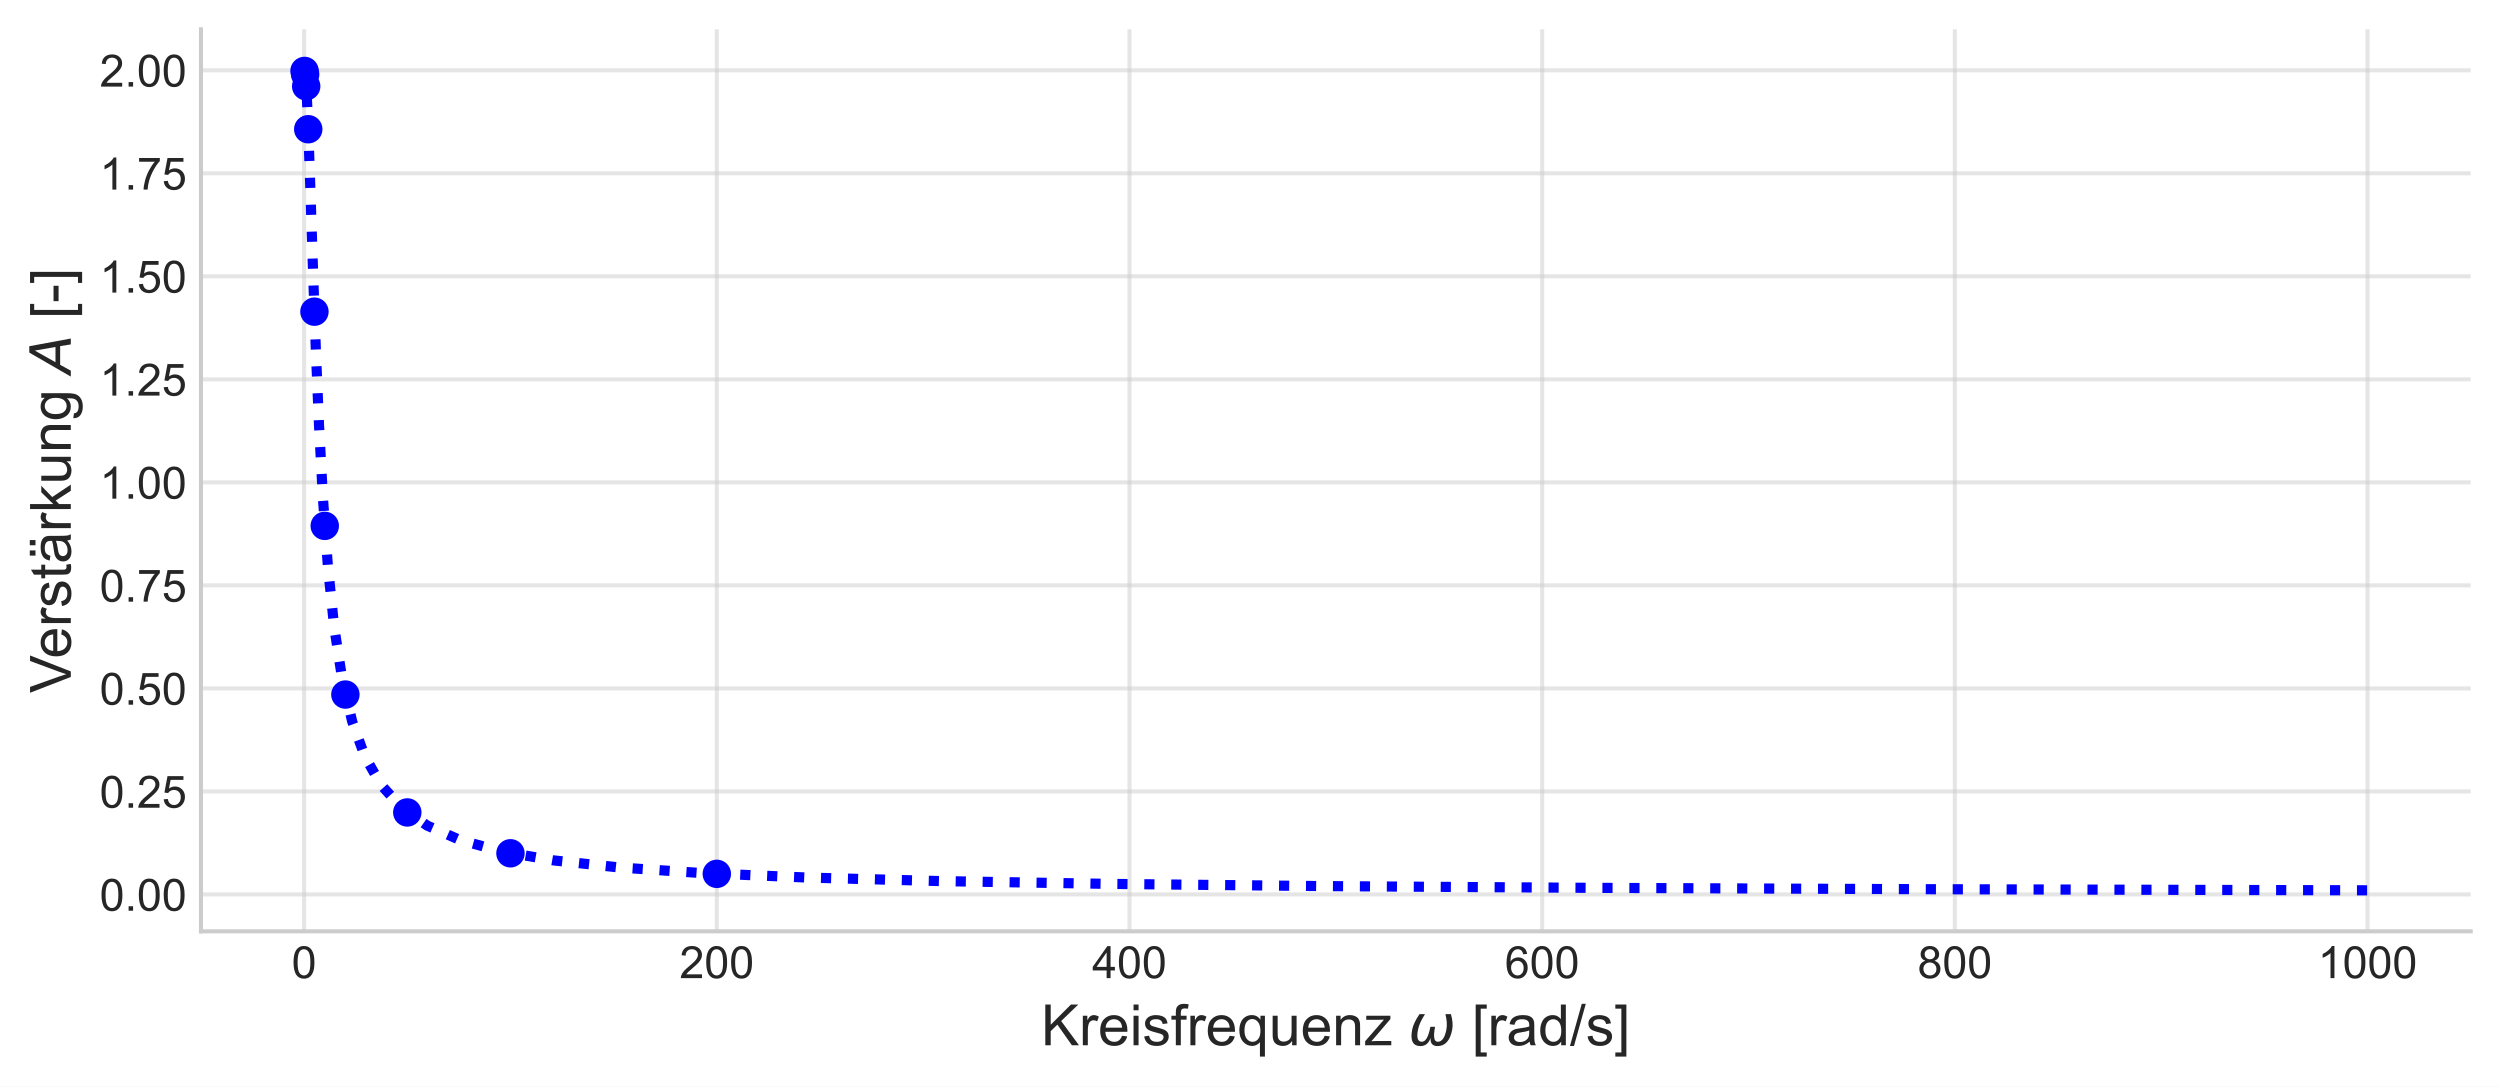
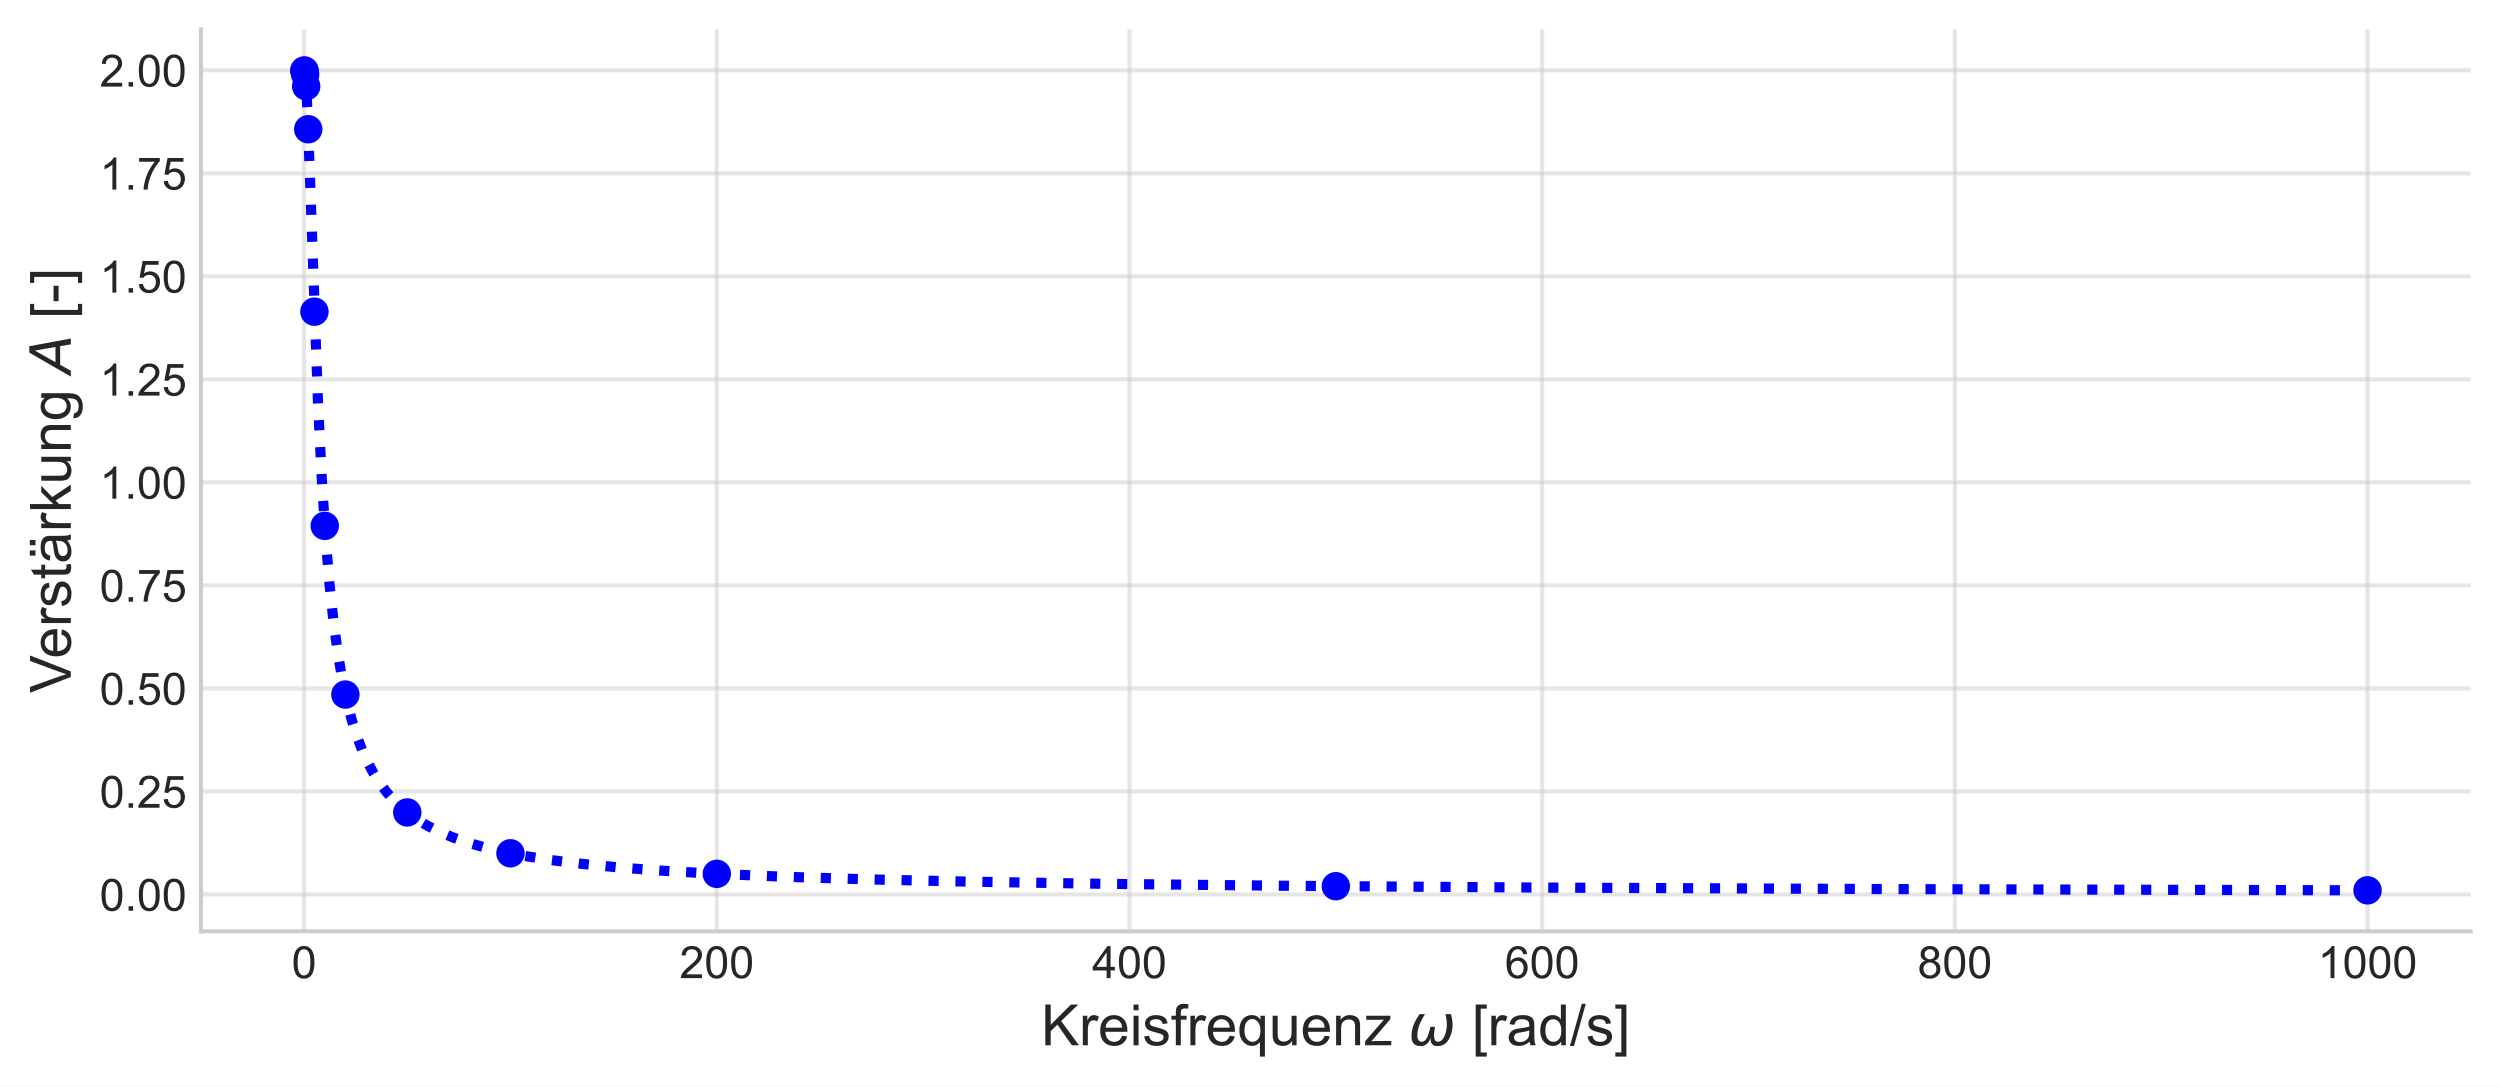
<svg xmlns="http://www.w3.org/2000/svg" xmlns:xlink="http://www.w3.org/1999/xlink" width="614.607pt" height="267.15pt" viewBox="0 0 614.607 267.15" version="1.1">
  <defs>
    <style type="text/css">*{stroke-linejoin: round; stroke-linecap: butt}</style>
  </defs>
  <g id="figure_1">
    <g id="patch_1">
      <path d="M 0 267.15  L 614.607 267.15  L 614.607 0  L 0 0  z " style="fill: #ffffff" />
    </g>
    <g id="axes_1">
      <g id="patch_2">
        <path d="M 49.407 228.96  L 607.407 228.96  L 607.407 7.2  L 49.407 7.2  z " style="fill: #ffffff" />
      </g>
      <g id="matplotlib.axis_1">
        <g id="xtick_1">
          <g id="line2d_1">
-             <path d="M 74.766 228.96  L 74.766 7.2  " clip-path="url(#pabcff4f05e)" style="fill: none; stroke: #cccccc; stroke-opacity: 0.5; stroke-linecap: round" />
+             <path d="M 74.766 228.96  L 74.766 7.2  " clip-path="url(#pbd5c6ce69e)" style="fill: none; stroke: #cccccc; stroke-opacity: 0.5; stroke-linecap: round" />
          </g>
          <g id="line2d_2" />
          <g id="text_1">
            <g style="fill: #262626" transform="translate(71.70708 240.4683) scale(0.11 -0.11)">
              <defs>
                <path id="ArialMT-13" d="M 266 2259  Q 266 3072 433 3567  Q 600 4063 929 4331  Q 1259 4600 1759 4600  Q 2128 4600 2406 4451  Q 2684 4303 2865 4023  Q 3047 3744 3150 3342  Q 3253 2941 3253 2259  Q 3253 1453 3087 958  Q 2922 463 2592 192  Q 2263 -78 1759 -78  Q 1097 -78 719 397  Q 266 969 266 2259  z M 844 2259  Q 844 1131 1108 757  Q 1372 384 1759 384  Q 2147 384 2411 759  Q 2675 1134 2675 2259  Q 2675 3391 2411 3762  Q 2147 4134 1753 4134  Q 1366 4134 1134 3806  Q 844 3388 844 2259  z " transform="scale(0.015625)" />
              </defs>
              <use xlink:href="#ArialMT-13" />
            </g>
          </g>
        </g>
        <g id="xtick_2">
          <g id="line2d_3">
-             <path d="M 176.221 228.96  L 176.221 7.2  " clip-path="url(#pabcff4f05e)" style="fill: none; stroke: #cccccc; stroke-opacity: 0.5; stroke-linecap: round" />
+             <path d="M 176.221 228.96  L 176.221 7.2  " clip-path="url(#pbd5c6ce69e)" style="fill: none; stroke: #cccccc; stroke-opacity: 0.5; stroke-linecap: round" />
          </g>
          <g id="line2d_4" />
          <g id="text_2">
            <g style="fill: #262626" transform="translate(167.0456 240.4683) scale(0.11 -0.11)">
              <defs>
                <path id="ArialMT-15" d="M 3222 541  L 3222 0  L 194 0  Q 188 203 259 391  Q 375 700 629 1000  Q 884 1300 1366 1694  Q 2113 2306 2375 2664  Q 2638 3022 2638 3341  Q 2638 3675 2398 3904  Q 2159 4134 1775 4134  Q 1369 4134 1125 3890  Q 881 3647 878 3216  L 300 3275  Q 359 3922 746 4261  Q 1134 4600 1788 4600  Q 2447 4600 2831 4234  Q 3216 3869 3216 3328  Q 3216 3053 3103 2787  Q 2991 2522 2730 2228  Q 2469 1934 1863 1422  Q 1356 997 1212 845  Q 1069 694 975 541  L 3222 541  z " transform="scale(0.015625)" />
              </defs>
              <use xlink:href="#ArialMT-15" />
              <use xlink:href="#ArialMT-13" transform="translate(55.60938 0)" />
              <use xlink:href="#ArialMT-13" transform="translate(111.2188 0)" />
            </g>
          </g>
        </g>
        <g id="xtick_3">
          <g id="line2d_5">
-             <path d="M 277.677 228.96  L 277.677 7.2  " clip-path="url(#pabcff4f05e)" style="fill: none; stroke: #cccccc; stroke-opacity: 0.5; stroke-linecap: round" />
+             <path d="M 277.677 228.96  L 277.677 7.2  " clip-path="url(#pbd5c6ce69e)" style="fill: none; stroke: #cccccc; stroke-opacity: 0.5; stroke-linecap: round" />
          </g>
          <g id="line2d_6" />
          <g id="text_3">
            <g style="fill: #262626" transform="translate(268.5012 240.4683) scale(0.11 -0.11)">
              <defs>
                <path id="ArialMT-17" d="M 2069 0  L 2069 1097  L 81 1097  L 81 1613  L 2172 4581  L 2631 4581  L 2631 1613  L 3250 1613  L 3250 1097  L 2631 1097  L 2631 0  L 2069 0  z M 2069 1613  L 2069 3678  L 634 1613  L 2069 1613  z " transform="scale(0.015625)" />
              </defs>
              <use xlink:href="#ArialMT-17" />
              <use xlink:href="#ArialMT-13" transform="translate(55.60938 0)" />
              <use xlink:href="#ArialMT-13" transform="translate(111.2188 0)" />
            </g>
          </g>
        </g>
        <g id="xtick_4">
          <g id="line2d_7">
-             <path d="M 379.132 228.96  L 379.132 7.2  " clip-path="url(#pabcff4f05e)" style="fill: none; stroke: #cccccc; stroke-opacity: 0.5; stroke-linecap: round" />
+             <path d="M 379.132 228.96  L 379.132 7.2  " clip-path="url(#pbd5c6ce69e)" style="fill: none; stroke: #cccccc; stroke-opacity: 0.5; stroke-linecap: round" />
          </g>
          <g id="line2d_8" />
          <g id="text_4">
            <g style="fill: #262626" transform="translate(369.9567 240.4683) scale(0.11 -0.11)">
              <defs>
                <path id="ArialMT-19" d="M 3184 3459  L 2625 3416  Q 2550 3747 2413 3897  Q 2184 4138 1850 4138  Q 1581 4138 1378 3988  Q 1113 3794 959 3422  Q 806 3050 800 2363  Q 1003 2672 1297 2822  Q 1591 2972 1913 2972  Q 2475 2972 2870 2558  Q 3266 2144 3266 1488  Q 3266 1056 3080 686  Q 2894 316 2569 119  Q 2244 -78 1831 -78  Q 1128 -78 684 439  Q 241 956 241 2144  Q 241 3472 731 4075  Q 1159 4600 1884 4600  Q 2425 4600 2770 4297  Q 3116 3994 3184 3459  z M 888 1484  Q 888 1194 1011 928  Q 1134 663 1356 523  Q 1578 384 1822 384  Q 2178 384 2434 671  Q 2691 959 2691 1453  Q 2691 1928 2437 2201  Q 2184 2475 1800 2475  Q 1419 2475 1153 2201  Q 888 1928 888 1484  z " transform="scale(0.015625)" />
              </defs>
              <use xlink:href="#ArialMT-19" />
              <use xlink:href="#ArialMT-13" transform="translate(55.60938 0)" />
              <use xlink:href="#ArialMT-13" transform="translate(111.2188 0)" />
            </g>
          </g>
        </g>
        <g id="xtick_5">
          <g id="line2d_9">
-             <path d="M 480.588 228.96  L 480.588 7.2  " clip-path="url(#pabcff4f05e)" style="fill: none; stroke: #cccccc; stroke-opacity: 0.5; stroke-linecap: round" />
+             <path d="M 480.588 228.96  L 480.588 7.2  " clip-path="url(#pbd5c6ce69e)" style="fill: none; stroke: #cccccc; stroke-opacity: 0.5; stroke-linecap: round" />
          </g>
          <g id="line2d_10" />
          <g id="text_5">
            <g style="fill: #262626" transform="translate(471.4123 240.4683) scale(0.11 -0.11)">
              <defs>
                <path id="ArialMT-1b" d="M 1131 2484  Q 781 2613 612 2850  Q 444 3088 444 3419  Q 444 3919 803 4259  Q 1163 4600 1759 4600  Q 2359 4600 2725 4251  Q 3091 3903 3091 3403  Q 3091 3084 2923 2848  Q 2756 2613 2416 2484  Q 2838 2347 3058 2040  Q 3278 1734 3278 1309  Q 3278 722 2862 322  Q 2447 -78 1769 -78  Q 1091 -78 675 323  Q 259 725 259 1325  Q 259 1772 486 2073  Q 713 2375 1131 2484  z M 1019 3438  Q 1019 3113 1228 2906  Q 1438 2700 1772 2700  Q 2097 2700 2305 2904  Q 2513 3109 2513 3406  Q 2513 3716 2298 3927  Q 2084 4138 1766 4138  Q 1444 4138 1231 3931  Q 1019 3725 1019 3438  z M 838 1322  Q 838 1081 952 856  Q 1066 631 1291 507  Q 1516 384 1775 384  Q 2178 384 2440 643  Q 2703 903 2703 1303  Q 2703 1709 2433 1975  Q 2163 2241 1756 2241  Q 1359 2241 1098 1978  Q 838 1716 838 1322  z " transform="scale(0.015625)" />
              </defs>
              <use xlink:href="#ArialMT-1b" />
              <use xlink:href="#ArialMT-13" transform="translate(55.60938 0)" />
              <use xlink:href="#ArialMT-13" transform="translate(111.2188 0)" />
            </g>
          </g>
        </g>
        <g id="xtick_6">
          <g id="line2d_11">
-             <path d="M 582.043 228.96  L 582.043 7.2  " clip-path="url(#pabcff4f05e)" style="fill: none; stroke: #cccccc; stroke-opacity: 0.5; stroke-linecap: round" />
+             <path d="M 582.043 228.96  L 582.043 7.2  " clip-path="url(#pbd5c6ce69e)" style="fill: none; stroke: #cccccc; stroke-opacity: 0.5; stroke-linecap: round" />
          </g>
          <g id="line2d_12" />
          <g id="text_6">
            <g style="fill: #262626" transform="translate(569.8093 240.4683) scale(0.11 -0.11)">
              <defs>
                <path id="ArialMT-14" d="M 2384 0  L 1822 0  L 1822 3584  Q 1619 3391 1289 3197  Q 959 3003 697 2906  L 697 3450  Q 1169 3672 1522 3987  Q 1875 4303 2022 4600  L 2384 4600  L 2384 0  z " transform="scale(0.015625)" />
              </defs>
              <use xlink:href="#ArialMT-14" />
              <use xlink:href="#ArialMT-13" transform="translate(55.60938 0)" />
              <use xlink:href="#ArialMT-13" transform="translate(111.2188 0)" />
              <use xlink:href="#ArialMT-13" transform="translate(166.8281 0)" />
            </g>
          </g>
        </g>
        <g id="text_7">
          <g style="fill: #262626" transform="translate(255.957 257.0032) scale(0.14 -0.14)">
            <defs>
              <path id="ArialMT-2e" d="M 469 0  L 469 4581  L 1075 4581  L 1075 2309  L 3350 4581  L 4172 4581  L 2250 2725  L 4256 0  L 3456 0  L 1825 2319  L 1075 1588  L 1075 0  L 469 0  z " transform="scale(0.015625)" />
              <path id="ArialMT-55" d="M 416 0  L 416 3319  L 922 3319  L 922 2816  Q 1116 3169 1280 3281  Q 1444 3394 1641 3394  Q 1925 3394 2219 3213  L 2025 2691  Q 1819 2813 1613 2813  Q 1428 2813 1281 2702  Q 1134 2591 1072 2394  Q 978 2094 978 1738  L 978 0  L 416 0  z " transform="scale(0.015625)" />
              <path id="ArialMT-48" d="M 2694 1069  L 3275 997  Q 3138 488 2766 206  Q 2394 -75 1816 -75  Q 1088 -75 661 373  Q 234 822 234 1631  Q 234 2469 665 2931  Q 1097 3394 1784 3394  Q 2450 3394 2872 2941  Q 3294 2488 3294 1666  Q 3294 1616 3291 1516  L 816 1516  Q 847 969 1125 678  Q 1403 388 1819 388  Q 2128 388 2347 550  Q 2566 713 2694 1069  z M 847 1978  L 2700 1978  Q 2663 2397 2488 2606  Q 2219 2931 1791 2931  Q 1403 2931 1139 2672  Q 875 2413 847 1978  z " transform="scale(0.015625)" />
              <path id="ArialMT-4c" d="M 425 3934  L 425 4581  L 988 4581  L 988 3934  L 425 3934  z M 425 0  L 425 3319  L 988 3319  L 988 0  L 425 0  z " transform="scale(0.015625)" />
              <path id="ArialMT-56" d="M 197 991  L 753 1078  Q 800 744 1014 566  Q 1228 388 1613 388  Q 2000 388 2187 545  Q 2375 703 2375 916  Q 2375 1106 2209 1216  Q 2094 1291 1634 1406  Q 1016 1563 777 1677  Q 538 1791 414 1992  Q 291 2194 291 2438  Q 291 2659 392 2848  Q 494 3038 669 3163  Q 800 3259 1026 3326  Q 1253 3394 1513 3394  Q 1903 3394 2198 3281  Q 2494 3169 2634 2976  Q 2775 2784 2828 2463  L 2278 2388  Q 2241 2644 2061 2787  Q 1881 2931 1553 2931  Q 1166 2931 1000 2803  Q 834 2675 834 2503  Q 834 2394 903 2306  Q 972 2216 1119 2156  Q 1203 2125 1616 2013  Q 2213 1853 2448 1751  Q 2684 1650 2818 1456  Q 2953 1263 2953 975  Q 2953 694 2789 445  Q 2625 197 2315 61  Q 2006 -75 1616 -75  Q 969 -75 630 194  Q 291 463 197 991  z " transform="scale(0.015625)" />
              <path id="ArialMT-49" d="M 556 0  L 556 2881  L 59 2881  L 59 3319  L 556 3319  L 556 3672  Q 556 4006 616 4169  Q 697 4388 901 4523  Q 1106 4659 1475 4659  Q 1713 4659 2000 4603  L 1916 4113  Q 1741 4144 1584 4144  Q 1328 4144 1222 4034  Q 1116 3925 1116 3625  L 1116 3319  L 1763 3319  L 1763 2881  L 1116 2881  L 1116 0  L 556 0  z " transform="scale(0.015625)" />
              <path id="ArialMT-54" d="M 2538 -1272  L 2538 353  Q 2406 169 2170 47  Q 1934 -75 1669 -75  Q 1078 -75 651 397  Q 225 869 225 1691  Q 225 2191 398 2587  Q 572 2984 901 3189  Q 1231 3394 1625 3394  Q 2241 3394 2594 2875  L 2594 3319  L 3100 3319  L 3100 -1272  L 2538 -1272  z M 803 1669  Q 803 1028 1072 708  Q 1341 388 1716 388  Q 2075 388 2334 692  Q 2594 997 2594 1619  Q 2594 2281 2320 2615  Q 2047 2950 1678 2950  Q 1313 2950 1058 2639  Q 803 2328 803 1669  z " transform="scale(0.015625)" />
              <path id="ArialMT-58" d="M 2597 0  L 2597 488  Q 2209 -75 1544 -75  Q 1250 -75 995 37  Q 741 150 617 320  Q 494 491 444 738  Q 409 903 409 1263  L 409 3319  L 972 3319  L 972 1478  Q 972 1038 1006 884  Q 1059 663 1231 536  Q 1403 409 1656 409  Q 1909 409 2131 539  Q 2353 669 2445 892  Q 2538 1116 2538 1541  L 2538 3319  L 3100 3319  L 3100 0  L 2597 0  z " transform="scale(0.015625)" />
              <path id="ArialMT-51" d="M 422 0  L 422 3319  L 928 3319  L 928 2847  Q 1294 3394 1984 3394  Q 2284 3394 2536 3286  Q 2788 3178 2913 3003  Q 3038 2828 3088 2588  Q 3119 2431 3119 2041  L 3119 0  L 2556 0  L 2556 2019  Q 2556 2363 2490 2533  Q 2425 2703 2258 2804  Q 2091 2906 1866 2906  Q 1506 2906 1245 2678  Q 984 2450 984 1813  L 984 0  L 422 0  z " transform="scale(0.015625)" />
              <path id="ArialMT-5d" d="M 125 0  L 125 456  L 2238 2881  Q 1878 2863 1603 2863  L 250 2863  L 250 3319  L 2963 3319  L 2963 2947  L 1166 841  L 819 456  Q 1197 484 1528 484  L 3063 484  L 3063 0  L 125 0  z " transform="scale(0.015625)" />
              <path id="ArialMT-3" transform="scale(0.015625)" />
              <path id="DejaVuSans-Oblique-35d" d="M 1369 -91  Q 72 -91 434 1766  Q 575 2500 1256 3500  L 1875 3500  Q 1231 2500 1088 1750  Q 819 397 1519 397  Q 2166 397 2478 2078  L 3009 2078  Q 2669 388 3316 397  Q 4013 403 4275 1750  Q 4419 2500 4169 3500  L 4788 3500  Q 5075 2500 4934 1766  Q 4578 -94 3278 -91  Q 2428 -88 2503 844  Q 2194 -91 1369 -91  z " transform="scale(0.015625)" />
              <path id="ArialMT-3e" d="M 434 -1272  L 434 4581  L 1675 4581  L 1675 4116  L 997 4116  L 997 -806  L 1675 -806  L 1675 -1272  L 434 -1272  z " transform="scale(0.015625)" />
              <path id="ArialMT-44" d="M 2588 409  Q 2275 144 1986 34  Q 1697 -75 1366 -75  Q 819 -75 525 192  Q 231 459 231 875  Q 231 1119 342 1320  Q 453 1522 633 1644  Q 813 1766 1038 1828  Q 1203 1872 1538 1913  Q 2219 1994 2541 2106  Q 2544 2222 2544 2253  Q 2544 2597 2384 2738  Q 2169 2928 1744 2928  Q 1347 2928 1158 2789  Q 969 2650 878 2297  L 328 2372  Q 403 2725 575 2942  Q 747 3159 1072 3276  Q 1397 3394 1825 3394  Q 2250 3394 2515 3294  Q 2781 3194 2906 3042  Q 3031 2891 3081 2659  Q 3109 2516 3109 2141  L 3109 1391  Q 3109 606 3145 398  Q 3181 191 3288 0  L 2700 0  Q 2613 175 2588 409  z M 2541 1666  Q 2234 1541 1622 1453  Q 1275 1403 1131 1340  Q 988 1278 909 1158  Q 831 1038 831 891  Q 831 666 1001 516  Q 1172 366 1500 366  Q 1825 366 2078 508  Q 2331 650 2450 897  Q 2541 1088 2541 1459  L 2541 1666  z " transform="scale(0.015625)" />
              <path id="ArialMT-47" d="M 2575 0  L 2575 419  Q 2259 -75 1647 -75  Q 1250 -75 917 144  Q 584 363 401 755  Q 219 1147 219 1656  Q 219 2153 384 2558  Q 550 2963 881 3178  Q 1213 3394 1622 3394  Q 1922 3394 2156 3267  Q 2391 3141 2538 2938  L 2538 4581  L 3097 4581  L 3097 0  L 2575 0  z M 797 1656  Q 797 1019 1065 703  Q 1334 388 1700 388  Q 2069 388 2326 689  Q 2584 991 2584 1609  Q 2584 2291 2321 2609  Q 2059 2928 1675 2928  Q 1300 2928 1048 2622  Q 797 2316 797 1656  z " transform="scale(0.015625)" />
              <path id="ArialMT-12" d="M 0 -78  L 1328 4659  L 1778 4659  L 453 -78  L 0 -78  z " transform="scale(0.015625)" />
              <path id="ArialMT-40" d="M 1363 -1272  L 122 -1272  L 122 -806  L 800 -806  L 800 4116  L 122 4116  L 122 4581  L 1363 4581  L 1363 -1272  z " transform="scale(0.015625)" />
            </defs>
            <use xlink:href="#ArialMT-2e" transform="translate(0 0.203125)" />
            <use xlink:href="#ArialMT-55" transform="translate(66.69922 0.203125)" />
            <use xlink:href="#ArialMT-48" transform="translate(100 0.203125)" />
            <use xlink:href="#ArialMT-4c" transform="translate(155.6152 0.203125)" />
            <use xlink:href="#ArialMT-56" transform="translate(177.832 0.203125)" />
            <use xlink:href="#ArialMT-49" transform="translate(227.832 0.203125)" />
            <use xlink:href="#ArialMT-55" transform="translate(255.6152 0.203125)" />
            <use xlink:href="#ArialMT-48" transform="translate(288.916 0.203125)" />
            <use xlink:href="#ArialMT-54" transform="translate(344.5312 0.203125)" />
            <use xlink:href="#ArialMT-58" transform="translate(400.1465 0.203125)" />
            <use xlink:href="#ArialMT-48" transform="translate(455.7617 0.203125)" />
            <use xlink:href="#ArialMT-51" transform="translate(511.377 0.203125)" />
            <use xlink:href="#ArialMT-5d" transform="translate(566.9922 0.203125)" />
            <use xlink:href="#ArialMT-3" transform="translate(616.9922 0.203125)" />
            <use xlink:href="#DejaVuSans-Oblique-35d" transform="translate(644.7754 0.203125)" />
            <use xlink:href="#ArialMT-3" transform="translate(728.5156 0.203125)" />
            <use xlink:href="#ArialMT-3e" transform="translate(756.2988 0.203125)" />
            <use xlink:href="#ArialMT-55" transform="translate(784.082 0.203125)" />
            <use xlink:href="#ArialMT-44" transform="translate(817.3828 0.203125)" />
            <use xlink:href="#ArialMT-47" transform="translate(872.998 0.203125)" />
            <use xlink:href="#ArialMT-12" transform="translate(928.6133 0.203125)" />
            <use xlink:href="#ArialMT-56" transform="translate(956.3965 0.203125)" />
            <use xlink:href="#ArialMT-40" transform="translate(1006.396 0.203125)" />
          </g>
        </g>
      </g>
      <g id="matplotlib.axis_2">
        <g id="ytick_1">
          <g id="line2d_13">
-             <path d="M 49.407 219.893  L 607.407 219.893  " clip-path="url(#pabcff4f05e)" style="fill: none; stroke: #cccccc; stroke-opacity: 0.5; stroke-linecap: round" />
+             <path d="M 49.407 219.893  L 607.407 219.893  " clip-path="url(#pbd5c6ce69e)" style="fill: none; stroke: #cccccc; stroke-opacity: 0.5; stroke-linecap: round" />
          </g>
          <g id="line2d_14" />
          <g id="text_8">
            <g style="fill: #262626" transform="translate(24.5 223.8972) scale(0.11 -0.11)">
              <defs>
                <path id="ArialMT-11" d="M 581 0  L 581 641  L 1222 641  L 1222 0  L 581 0  z " transform="scale(0.015625)" />
              </defs>
              <use xlink:href="#ArialMT-13" />
              <use xlink:href="#ArialMT-11" transform="translate(55.60938 0)" />
              <use xlink:href="#ArialMT-13" transform="translate(83.39062 0)" />
              <use xlink:href="#ArialMT-13" transform="translate(139 0)" />
            </g>
          </g>
        </g>
        <g id="ytick_2">
          <g id="line2d_15">
-             <path d="M 49.407 194.566  L 607.407 194.566  " clip-path="url(#pabcff4f05e)" style="fill: none; stroke: #cccccc; stroke-opacity: 0.5; stroke-linecap: round" />
+             <path d="M 49.407 194.566  L 607.407 194.566  " clip-path="url(#pbd5c6ce69e)" style="fill: none; stroke: #cccccc; stroke-opacity: 0.5; stroke-linecap: round" />
          </g>
          <g id="line2d_16" />
          <g id="text_9">
            <g style="fill: #262626" transform="translate(24.5 198.5705) scale(0.11 -0.11)">
              <defs>
                <path id="ArialMT-18" d="M 266 1200  L 856 1250  Q 922 819 1161 601  Q 1400 384 1738 384  Q 2144 384 2425 690  Q 2706 997 2706 1503  Q 2706 1984 2436 2262  Q 2166 2541 1728 2541  Q 1456 2541 1237 2417  Q 1019 2294 894 2097  L 366 2166  L 809 4519  L 3088 4519  L 3088 3981  L 1259 3981  L 1013 2750  Q 1425 3038 1878 3038  Q 2478 3038 2890 2622  Q 3303 2206 3303 1553  Q 3303 931 2941 478  Q 2500 -78 1738 -78  Q 1113 -78 717 272  Q 322 622 266 1200  z " transform="scale(0.015625)" />
              </defs>
              <use xlink:href="#ArialMT-13" />
              <use xlink:href="#ArialMT-11" transform="translate(55.60938 0)" />
              <use xlink:href="#ArialMT-15" transform="translate(83.39062 0)" />
              <use xlink:href="#ArialMT-18" transform="translate(139 0)" />
            </g>
          </g>
        </g>
        <g id="ytick_3">
          <g id="line2d_17">
-             <path d="M 49.407 169.24  L 607.407 169.24  " clip-path="url(#pabcff4f05e)" style="fill: none; stroke: #cccccc; stroke-opacity: 0.5; stroke-linecap: round" />
+             <path d="M 49.407 169.24  L 607.407 169.24  " clip-path="url(#pbd5c6ce69e)" style="fill: none; stroke: #cccccc; stroke-opacity: 0.5; stroke-linecap: round" />
          </g>
          <g id="line2d_18" />
          <g id="text_10">
            <g style="fill: #262626" transform="translate(24.5 173.2438) scale(0.11 -0.11)">
              <use xlink:href="#ArialMT-13" />
              <use xlink:href="#ArialMT-11" transform="translate(55.60938 0)" />
              <use xlink:href="#ArialMT-18" transform="translate(83.39062 0)" />
              <use xlink:href="#ArialMT-13" transform="translate(139 0)" />
            </g>
          </g>
        </g>
        <g id="ytick_4">
          <g id="line2d_19">
-             <path d="M 49.407 143.913  L 607.407 143.913  " clip-path="url(#pabcff4f05e)" style="fill: none; stroke: #cccccc; stroke-opacity: 0.5; stroke-linecap: round" />
+             <path d="M 49.407 143.913  L 607.407 143.913  " clip-path="url(#pbd5c6ce69e)" style="fill: none; stroke: #cccccc; stroke-opacity: 0.5; stroke-linecap: round" />
          </g>
          <g id="line2d_20" />
          <g id="text_11">
            <g style="fill: #262626" transform="translate(24.5 147.9172) scale(0.11 -0.11)">
              <defs>
                <path id="ArialMT-1a" d="M 303 3981  L 303 4522  L 3269 4522  L 3269 4084  Q 2831 3619 2401 2847  Q 1972 2075 1738 1259  Q 1569 684 1522 0  L 944 0  Q 953 541 1156 1306  Q 1359 2072 1739 2783  Q 2119 3494 2547 3981  L 303 3981  z " transform="scale(0.015625)" />
              </defs>
              <use xlink:href="#ArialMT-13" />
              <use xlink:href="#ArialMT-11" transform="translate(55.60938 0)" />
              <use xlink:href="#ArialMT-1a" transform="translate(83.39062 0)" />
              <use xlink:href="#ArialMT-18" transform="translate(139 0)" />
            </g>
          </g>
        </g>
        <g id="ytick_5">
          <g id="line2d_21">
-             <path d="M 49.407 118.586  L 607.407 118.586  " clip-path="url(#pabcff4f05e)" style="fill: none; stroke: #cccccc; stroke-opacity: 0.5; stroke-linecap: round" />
+             <path d="M 49.407 118.586  L 607.407 118.586  " clip-path="url(#pbd5c6ce69e)" style="fill: none; stroke: #cccccc; stroke-opacity: 0.5; stroke-linecap: round" />
          </g>
          <g id="line2d_22" />
          <g id="text_12">
            <g style="fill: #262626" transform="translate(24.5 122.5905) scale(0.11 -0.11)">
              <use xlink:href="#ArialMT-14" />
              <use xlink:href="#ArialMT-11" transform="translate(55.60938 0)" />
              <use xlink:href="#ArialMT-13" transform="translate(83.39062 0)" />
              <use xlink:href="#ArialMT-13" transform="translate(139 0)" />
            </g>
          </g>
        </g>
        <g id="ytick_6">
          <g id="line2d_23">
-             <path d="M 49.407 93.26  L 607.407 93.26  " clip-path="url(#pabcff4f05e)" style="fill: none; stroke: #cccccc; stroke-opacity: 0.5; stroke-linecap: round" />
+             <path d="M 49.407 93.26  L 607.407 93.26  " clip-path="url(#pbd5c6ce69e)" style="fill: none; stroke: #cccccc; stroke-opacity: 0.5; stroke-linecap: round" />
          </g>
          <g id="line2d_24" />
          <g id="text_13">
            <g style="fill: #262626" transform="translate(24.5 97.26379) scale(0.11 -0.11)">
              <use xlink:href="#ArialMT-14" />
              <use xlink:href="#ArialMT-11" transform="translate(55.60938 0)" />
              <use xlink:href="#ArialMT-15" transform="translate(83.39062 0)" />
              <use xlink:href="#ArialMT-18" transform="translate(139 0)" />
            </g>
          </g>
        </g>
        <g id="ytick_7">
          <g id="line2d_25">
-             <path d="M 49.407 67.933  L 607.407 67.933  " clip-path="url(#pabcff4f05e)" style="fill: none; stroke: #cccccc; stroke-opacity: 0.5; stroke-linecap: round" />
+             <path d="M 49.407 67.933  L 607.407 67.933  " clip-path="url(#pbd5c6ce69e)" style="fill: none; stroke: #cccccc; stroke-opacity: 0.5; stroke-linecap: round" />
          </g>
          <g id="line2d_26" />
          <g id="text_14">
            <g style="fill: #262626" transform="translate(24.5 71.93711) scale(0.11 -0.11)">
              <use xlink:href="#ArialMT-14" />
              <use xlink:href="#ArialMT-11" transform="translate(55.60938 0)" />
              <use xlink:href="#ArialMT-18" transform="translate(83.39062 0)" />
              <use xlink:href="#ArialMT-13" transform="translate(139 0)" />
            </g>
          </g>
        </g>
        <g id="ytick_8">
          <g id="line2d_27">
-             <path d="M 49.407 42.606  L 607.407 42.606  " clip-path="url(#pabcff4f05e)" style="fill: none; stroke: #cccccc; stroke-opacity: 0.5; stroke-linecap: round" />
+             <path d="M 49.407 42.606  L 607.407 42.606  " clip-path="url(#pbd5c6ce69e)" style="fill: none; stroke: #cccccc; stroke-opacity: 0.5; stroke-linecap: round" />
          </g>
          <g id="line2d_28" />
          <g id="text_15">
            <g style="fill: #262626" transform="translate(24.5 46.61043) scale(0.11 -0.11)">
              <use xlink:href="#ArialMT-14" />
              <use xlink:href="#ArialMT-11" transform="translate(55.60938 0)" />
              <use xlink:href="#ArialMT-1a" transform="translate(83.39062 0)" />
              <use xlink:href="#ArialMT-18" transform="translate(139 0)" />
            </g>
          </g>
        </g>
        <g id="ytick_9">
          <g id="line2d_29">
-             <path d="M 49.407 17.28  L 607.407 17.28  " clip-path="url(#pabcff4f05e)" style="fill: none; stroke: #cccccc; stroke-opacity: 0.5; stroke-linecap: round" />
+             <path d="M 49.407 17.28  L 607.407 17.28  " clip-path="url(#pbd5c6ce69e)" style="fill: none; stroke: #cccccc; stroke-opacity: 0.5; stroke-linecap: round" />
          </g>
          <g id="line2d_30" />
          <g id="text_16">
            <g style="fill: #262626" transform="translate(24.5 21.28374) scale(0.11 -0.11)">
              <use xlink:href="#ArialMT-15" />
              <use xlink:href="#ArialMT-11" transform="translate(55.60938 0)" />
              <use xlink:href="#ArialMT-13" transform="translate(83.39062 0)" />
              <use xlink:href="#ArialMT-13" transform="translate(139 0)" />
            </g>
          </g>
        </g>
        <g id="text_17">
          <g style="fill: #262626" transform="translate(17.42 170.37) rotate(-90) scale(0.14 -0.14)">
            <defs>
              <path id="ArialMT-39" d="M 1803 0  L 28 4581  L 684 4581  L 1875 1253  Q 2019 853 2116 503  Q 2222 878 2363 1253  L 3600 4581  L 4219 4581  L 2425 0  L 1803 0  z " transform="scale(0.015625)" />
              <path id="ArialMT-57" d="M 1650 503  L 1731 6  Q 1494 -44 1306 -44  Q 1000 -44 831 53  Q 663 150 594 308  Q 525 466 525 972  L 525 2881  L 113 2881  L 113 3319  L 525 3319  L 525 4141  L 1084 4478  L 1084 3319  L 1650 3319  L 1650 2881  L 1084 2881  L 1084 941  Q 1084 700 1114 631  Q 1144 563 1211 522  Q 1278 481 1403 481  Q 1497 481 1650 503  z " transform="scale(0.015625)" />
              <path id="ArialMT-6c" d="M 2588 409  Q 2275 144 1986 34  Q 1697 -75 1366 -75  Q 819 -75 525 192  Q 231 459 231 875  Q 231 1119 342 1320  Q 453 1522 633 1644  Q 813 1766 1038 1828  Q 1203 1872 1538 1913  Q 2219 1994 2541 2106  Q 2544 2222 2544 2253  Q 2544 2597 2384 2738  Q 2169 2928 1744 2928  Q 1347 2928 1158 2789  Q 969 2650 878 2297  L 328 2372  Q 403 2725 575 2942  Q 747 3159 1072 3276  Q 1397 3394 1825 3394  Q 2250 3394 2515 3294  Q 2781 3194 2906 3042  Q 3031 2891 3081 2659  Q 3109 2516 3109 2141  L 3109 1391  Q 3109 606 3145 398  Q 3181 191 3288 0  L 2700 0  Q 2613 175 2588 409  z M 2541 1666  Q 2234 1541 1622 1453  Q 1275 1403 1131 1340  Q 988 1278 909 1158  Q 831 1038 831 891  Q 831 666 1001 516  Q 1172 366 1500 366  Q 1825 366 2078 508  Q 2331 650 2450 897  Q 2541 1088 2541 1459  L 2541 1666  z M 885 3969  L 885 4609  L 1472 4609  L 1472 3969  L 885 3969  z M 2050 3969  L 2050 4609  L 2638 4609  L 2638 3969  L 2050 3969  z " transform="scale(0.015625)" />
              <path id="ArialMT-4e" d="M 425 0  L 425 4581  L 988 4581  L 988 1969  L 2319 3319  L 3047 3319  L 1778 2088  L 3175 0  L 2481 0  L 1384 1697  L 988 1316  L 988 0  L 425 0  z " transform="scale(0.015625)" />
              <path id="ArialMT-4a" d="M 319 -275  L 866 -356  Q 900 -609 1056 -725  Q 1266 -881 1628 -881  Q 2019 -881 2231 -725  Q 2444 -569 2519 -288  Q 2563 -116 2559 434  Q 2191 0 1641 0  Q 956 0 581 494  Q 206 988 206 1678  Q 206 2153 378 2554  Q 550 2956 876 3175  Q 1203 3394 1644 3394  Q 2231 3394 2613 2919  L 2613 3319  L 3131 3319  L 3131 450  Q 3131 -325 2973 -648  Q 2816 -972 2473 -1159  Q 2131 -1347 1631 -1347  Q 1038 -1347 672 -1080  Q 306 -813 319 -275  z M 784 1719  Q 784 1066 1043 766  Q 1303 466 1694 466  Q 2081 466 2343 764  Q 2606 1063 2606 1700  Q 2606 2309 2336 2618  Q 2066 2928 1684 2928  Q 1309 2928 1046 2623  Q 784 2319 784 1719  z " transform="scale(0.015625)" />
              <path id="DejaVuSans-Oblique-24" d="M 2356 4666  L 3072 4666  L 3938 0  L 3278 0  L 3084 1197  L 984 1197  L 325 0  L -341 0  L 2356 4666  z M 2584 4044  L 1275 1722  L 2988 1722  L 2584 4044  z " transform="scale(0.015625)" />
              <path id="ArialMT-10" d="M 203 1375  L 203 1941  L 1931 1941  L 1931 1375  L 203 1375  z " transform="scale(0.015625)" />
            </defs>
            <use xlink:href="#ArialMT-39" transform="translate(0 0.09375)" />
            <use xlink:href="#ArialMT-48" transform="translate(60.69922 0.09375)" />
            <use xlink:href="#ArialMT-55" transform="translate(116.3145 0.09375)" />
            <use xlink:href="#ArialMT-56" transform="translate(149.6152 0.09375)" />
            <use xlink:href="#ArialMT-57" transform="translate(199.6152 0.09375)" />
            <use xlink:href="#ArialMT-6c" transform="translate(227.3984 0.09375)" />
            <use xlink:href="#ArialMT-55" transform="translate(283.0137 0.09375)" />
            <use xlink:href="#ArialMT-4e" transform="translate(316.3145 0.09375)" />
            <use xlink:href="#ArialMT-58" transform="translate(366.3145 0.09375)" />
            <use xlink:href="#ArialMT-51" transform="translate(421.9297 0.09375)" />
            <use xlink:href="#ArialMT-4a" transform="translate(477.5449 0.09375)" />
            <use xlink:href="#ArialMT-3" transform="translate(533.1602 0.09375)" />
            <use xlink:href="#DejaVuSans-Oblique-24" transform="translate(560.9434 0.09375)" />
            <use xlink:href="#ArialMT-3" transform="translate(629.3516 0.09375)" />
            <use xlink:href="#ArialMT-3e" transform="translate(657.1348 0.09375)" />
            <use xlink:href="#ArialMT-10" transform="translate(684.918 0.09375)" />
            <use xlink:href="#ArialMT-40" transform="translate(718.2188 0.09375)" />
          </g>
        </g>
      </g>
      <g id="line2d_31">
-         <path d="M 74.771 17.28  L 74.772 17.28  L 74.774 17.281  L 74.776 17.281  L 74.779 17.282  L 74.782 17.284  L 74.786 17.286  L 74.792 17.29  L 74.799 17.297  L 74.808 17.307  L 74.819 17.324  L 74.833 17.351  L 74.851 17.393  L 74.873 17.462  L 74.902 17.571  L 74.938 17.745  L 74.983 18.022  L 75.041 18.463  L 75.114 19.164  L 75.206 20.269  L 75.323 22  L 75.47 24.677  L 75.657 28.744  L 75.893 34.753  L 76.192 43.289  L 76.57 54.787  L 77.048 69.268  L 77.652 86.148  L 78.416 104.289  L 79.383 122.349  L 80.606 139.188  L 82.153 154.1  L 84.11 166.817  L 86.585 177.381  L 89.715 186.002  L 93.675 192.957  L 98.683 198.526  L 105.018 202.965  L 113.03 206.492  L 123.165 209.29  L 135.984 211.506  L 152.197 213.26  L 172.706 214.648  L 198.646 215.745  L 231.456 216.614  L 272.956 217.3  L 325.448 217.843  L 391.842 218.272  L 475.822 218.612  L 582.043 218.88  " clip-path="url(#pabcff4f05e)" style="fill: none; stroke-dasharray: 2.5,4.125; stroke-dashoffset: 0; stroke: #0000ff; stroke-width: 2.5" />
+         <path d="M 74.771 17.28  L 74.855 17.405  L 75.001 18.147  L 75.236 20.673  L 75.593 27.259  L 76.171 42.657  L 78.178 99.027  L 79.112 117.781  L 80.053 132.263  L 80.979 143.319  L 81.983 152.719  L 83.054 160.602  L 84.174 167.154  L 85.323 172.563  L 86.477 177.006  L 87.757 181.068  L 89.012 184.378  L 90.388 187.422  L 91.896 190.217  L 93.551 192.782  L 95.129 194.85  L 96.84 196.764  L 98.694 198.536  L 100.705 200.175  L 102.884 201.69  L 105.246 203.091  L 108.19 204.562  L 111.418 205.905  L 114.958 207.132  L 118.84 208.252  L 123.657 209.396  L 129 210.428  L 135.625 211.456  L 143.058 212.373  L 152.288 213.268  L 162.766 214.056  L 175.818 214.809  L 192.15 215.516  L 212.702 216.168  L 238.732 216.759  L 271.933 217.287  L 317.385 217.775  L 380.276 218.211  L 468.439 218.588  L 582.043 218.88  L 582.043 218.88  " clip-path="url(#pbd5c6ce69e)" style="fill: none; stroke-dasharray: 2.5,4.125; stroke-dashoffset: 0; stroke: #0000ff; stroke-width: 2.5" />
      </g>
      <g id="line2d_32">
        <defs>
-           <path id="m05dafb0bc8" d="M 0 3  C 0.796 3 1.559 2.684 2.121 2.121  C 2.684 1.559 3 0.796 3 0  C 3 -0.796 2.684 -1.559 2.121 -2.121  C 1.559 -2.684 0.796 -3 0 -3  C -0.796 -3 -1.559 -2.684 -2.121 -2.121  C -2.684 -1.559 -3 -0.796 -3 0  C -3 0.796 -2.684 1.559 -2.121 2.121  C -1.559 2.684 -0.796 3 0 3  z " style="stroke: #0000ff" />
+           <path id="mf497839a63" d="M 0 3  C 0.796 3 1.559 2.684 2.121 2.121  C 2.684 1.559 3 0.796 3 0  C 3 -0.796 2.684 -1.559 2.121 -2.121  C 1.559 -2.684 0.796 -3 0 -3  C -0.796 -3 -1.559 -2.684 -2.121 -2.121  C -2.684 -1.559 -3 -0.796 -3 0  C -3 0.796 -2.684 1.559 -2.121 2.121  C -1.559 2.684 -0.796 3 0 3  z " style="stroke: #0000ff" />
        </defs>
-         <g clip-path="url(#pabcff4f05e)">
-           <use xlink:href="#m05dafb0bc8" x="74.867" y="17.441" style="fill: #0000ff; stroke: #0000ff" />
-           <use xlink:href="#m05dafb0bc8" x="75.019" y="18.285" style="fill: #0000ff; stroke: #0000ff" />
-           <use xlink:href="#m05dafb0bc8" x="75.273" y="21.214" style="fill: #0000ff; stroke: #0000ff" />
-           <use xlink:href="#m05dafb0bc8" x="75.78" y="31.771" style="fill: #0000ff; stroke: #0000ff" />
-           <use xlink:href="#m05dafb0bc8" x="77.302" y="76.624" style="fill: #0000ff; stroke: #0000ff" />
-           <use xlink:href="#m05dafb0bc8" x="79.838" y="129.282" style="fill: #0000ff; stroke: #0000ff" />
-           <use xlink:href="#m05dafb0bc8" x="84.911" y="170.752" style="fill: #0000ff; stroke: #0000ff" />
-           <use xlink:href="#m05dafb0bc8" x="100.129" y="199.732" style="fill: #0000ff; stroke: #0000ff" />
-           <use xlink:href="#m05dafb0bc8" x="125.493" y="209.775" style="fill: #0000ff; stroke: #0000ff" />
-           <use xlink:href="#m05dafb0bc8" x="176.221" y="214.829" style="fill: #0000ff; stroke: #0000ff" />
+         <g clip-path="url(#pbd5c6ce69e)">
+           <use xlink:href="#mf497839a63" x="74.816" y="17.32" style="fill: #0000ff; stroke: #0000ff" />
+           <use xlink:href="#mf497839a63" x="74.867" y="17.441" style="fill: #0000ff; stroke: #0000ff" />
+           <use xlink:href="#mf497839a63" x="75.019" y="18.285" style="fill: #0000ff; stroke: #0000ff" />
+           <use xlink:href="#mf497839a63" x="75.273" y="21.214" style="fill: #0000ff; stroke: #0000ff" />
+           <use xlink:href="#mf497839a63" x="75.78" y="31.771" style="fill: #0000ff; stroke: #0000ff" />
+           <use xlink:href="#mf497839a63" x="77.302" y="76.624" style="fill: #0000ff; stroke: #0000ff" />
+           <use xlink:href="#mf497839a63" x="79.838" y="129.282" style="fill: #0000ff; stroke: #0000ff" />
+           <use xlink:href="#mf497839a63" x="84.911" y="170.752" style="fill: #0000ff; stroke: #0000ff" />
+           <use xlink:href="#mf497839a63" x="100.129" y="199.732" style="fill: #0000ff; stroke: #0000ff" />
+           <use xlink:href="#mf497839a63" x="125.493" y="209.775" style="fill: #0000ff; stroke: #0000ff" />
+           <use xlink:href="#mf497839a63" x="176.221" y="214.829" style="fill: #0000ff; stroke: #0000ff" />
+           <use xlink:href="#mf497839a63" x="328.404" y="217.867" style="fill: #0000ff; stroke: #0000ff" />
+           <use xlink:href="#mf497839a63" x="582.043" y="218.88" style="fill: #0000ff; stroke: #0000ff" />
        </g>
      </g>
      <g id="patch_3">
        <path d="M 49.407 228.96  L 49.407 7.2  " style="fill: none; stroke: #cccccc; stroke-linejoin: miter; stroke-linecap: square" />
      </g>
      <g id="patch_4">
        <path d="M 49.407 228.96  L 607.407 228.96  " style="fill: none; stroke: #cccccc; stroke-linejoin: miter; stroke-linecap: square" />
      </g>
    </g>
  </g>
  <defs>
-     <clipPath id="pabcff4f05e">
+     <clipPath id="pbd5c6ce69e">
      <rect x="49.407" y="7.2" width="558" height="221.76" />
    </clipPath>
  </defs>
</svg>
